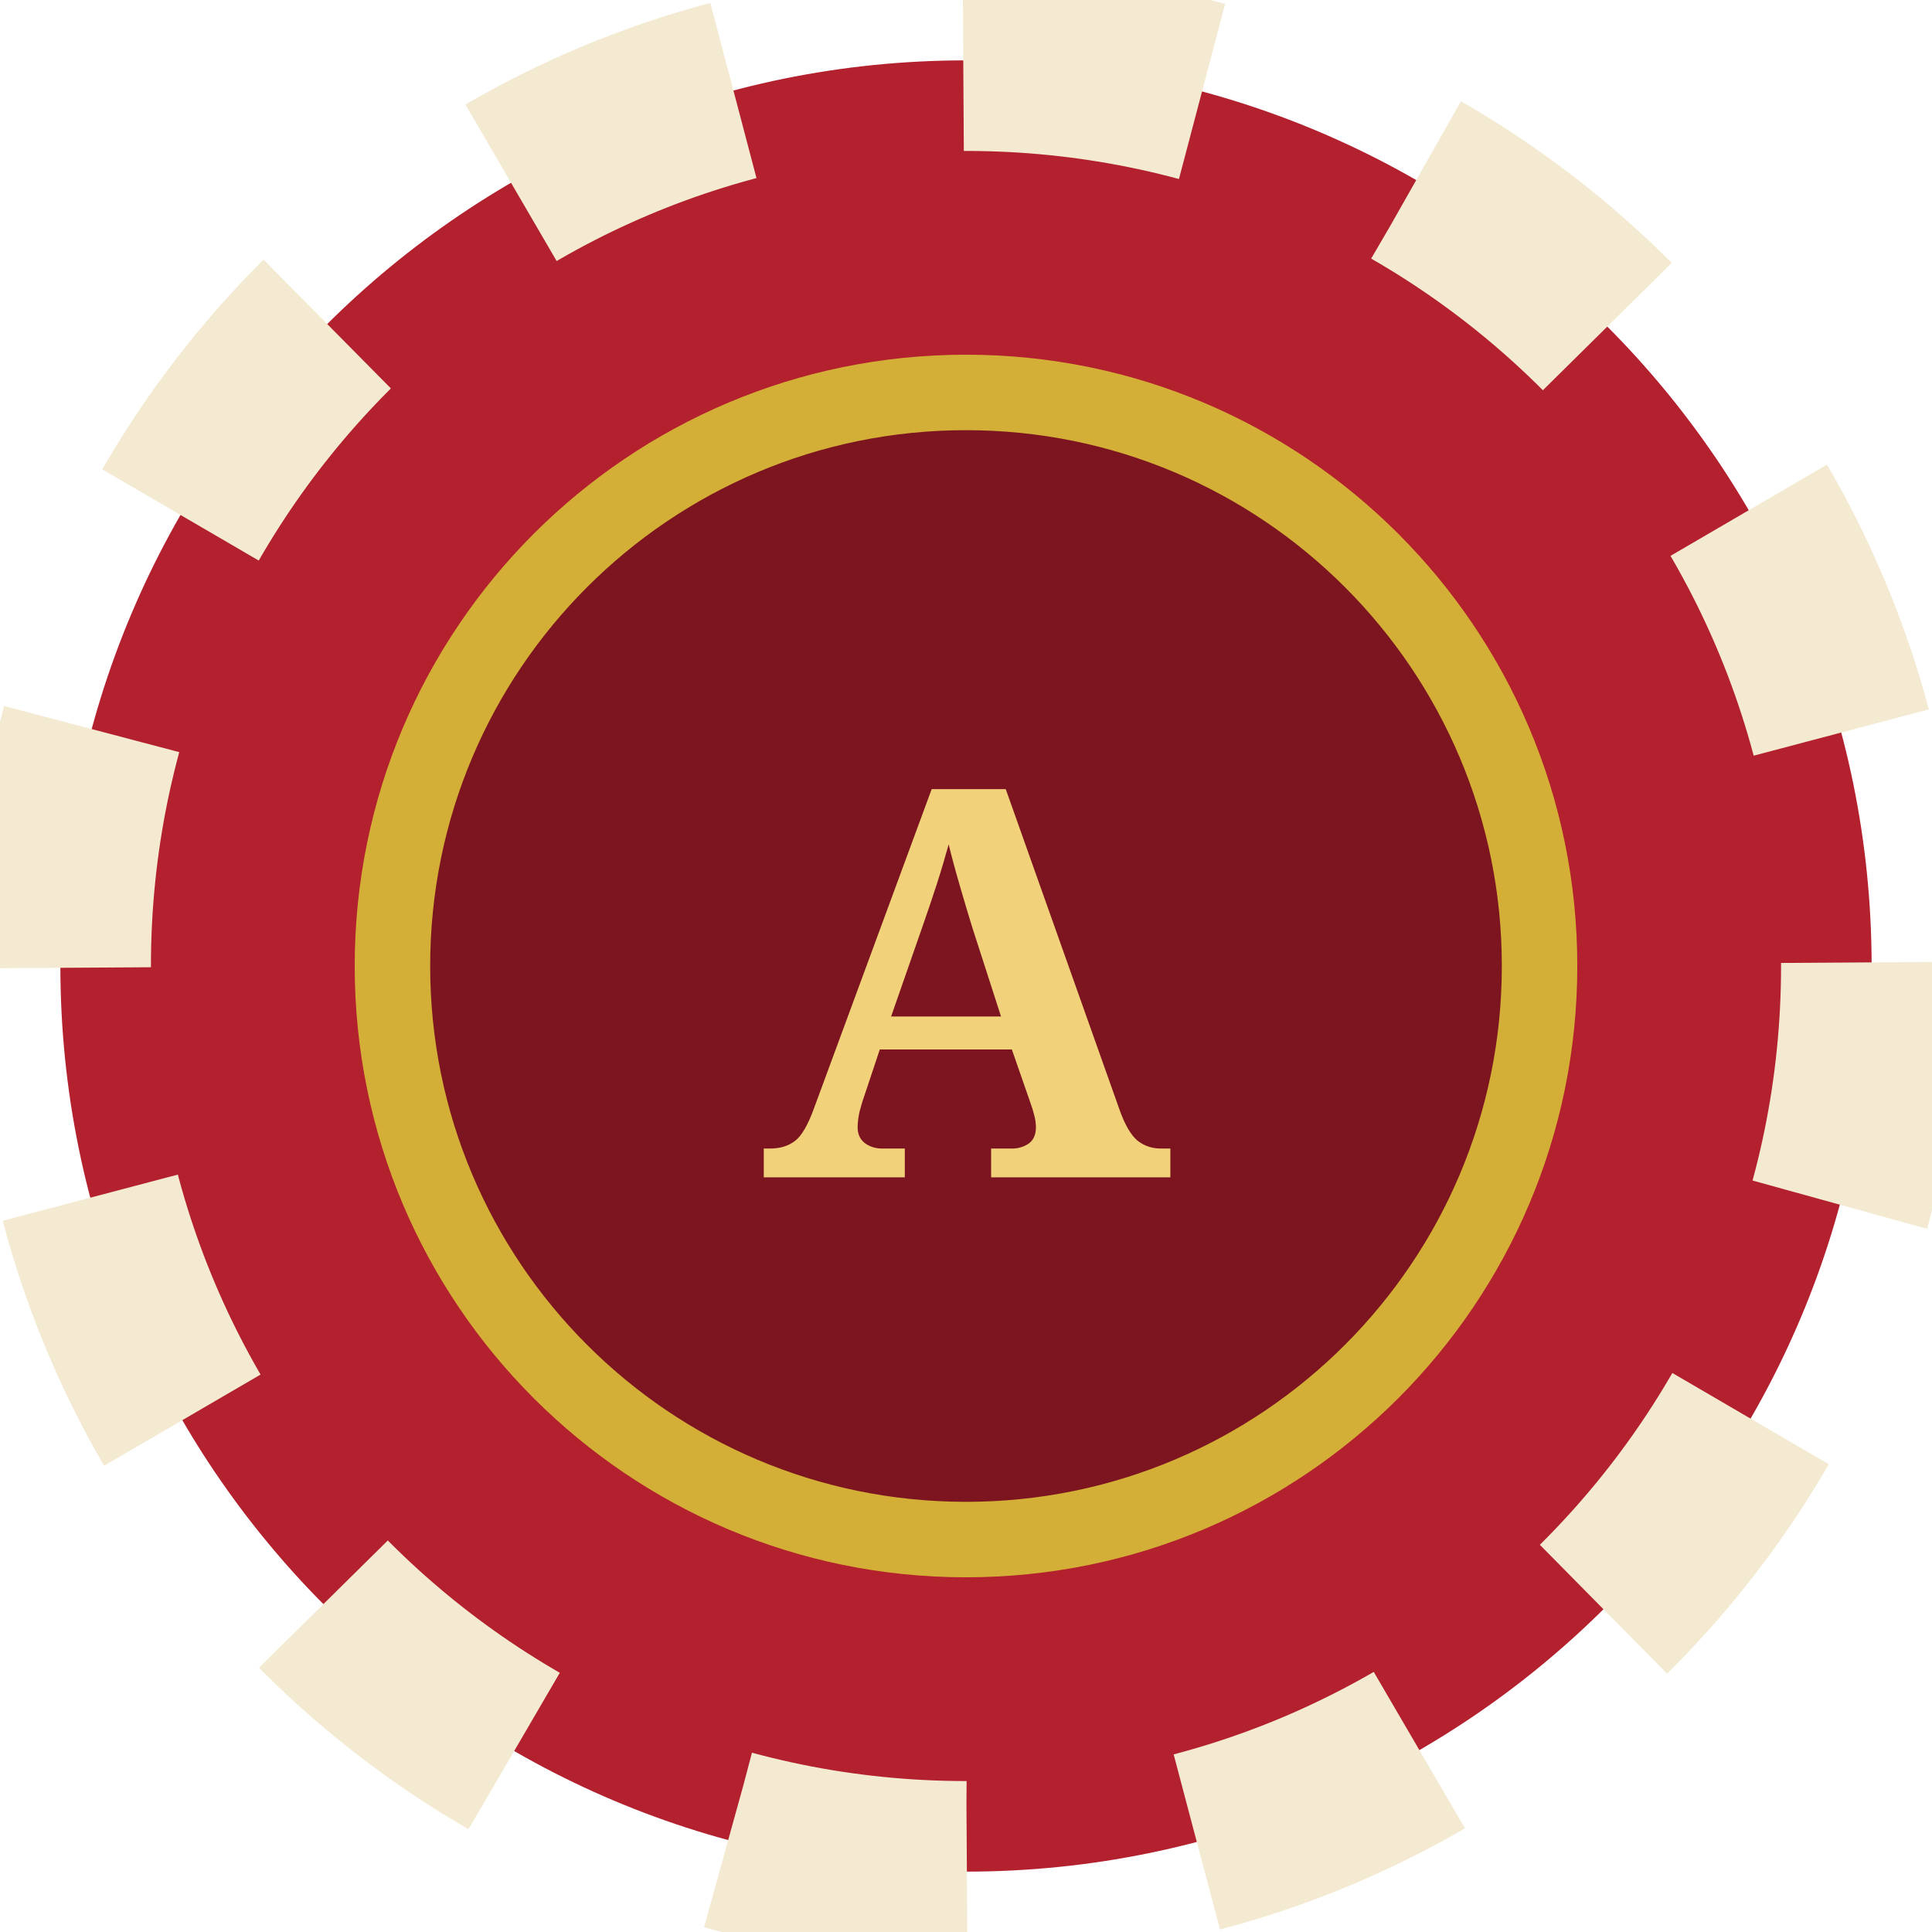
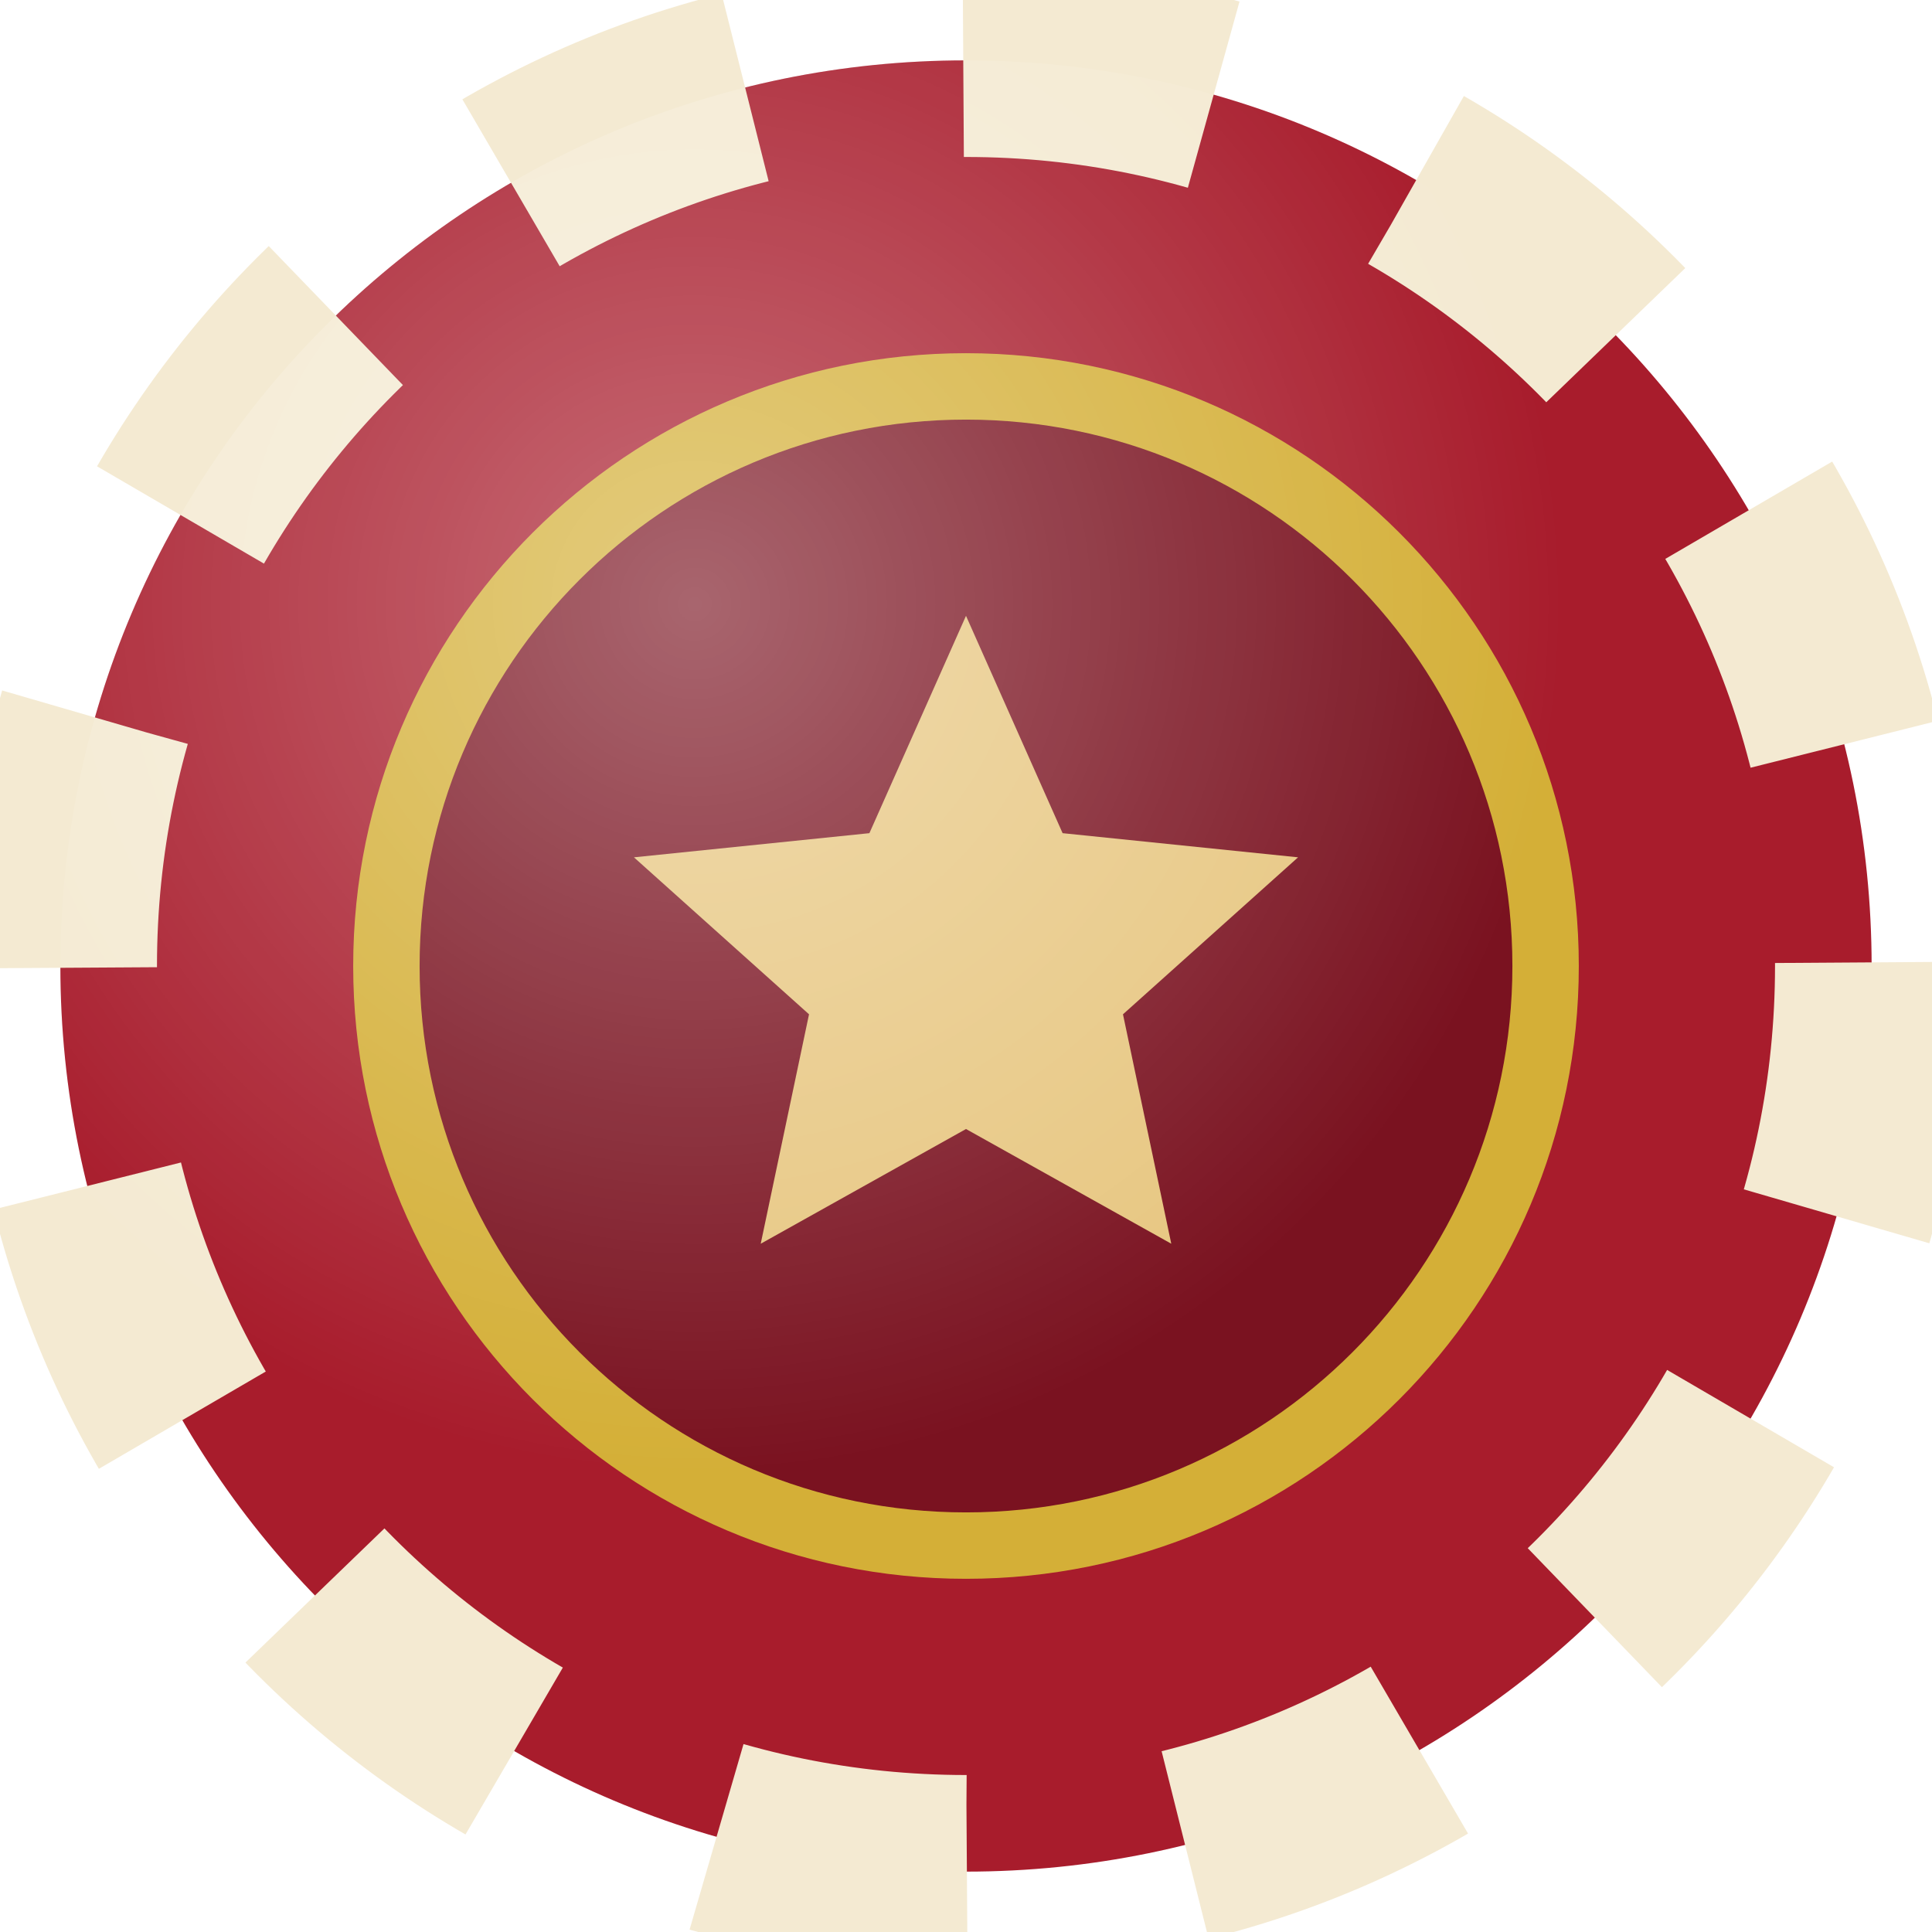
- <svg xmlns="http://www.w3.org/2000/svg" viewBox="0 0 64 64">
-   <circle cx="32" cy="32" r="30" fill="#b3202e" />
-   <circle cx="32" cy="32" r="30" fill="none" stroke="#f4ead2" stroke-width="6" stroke-dasharray="8 7.7" />
-   <circle cx="32" cy="32" r="19" fill="#7d1520" stroke="#d4af37" stroke-width="2.5" />
-   <text x="32" y="39" font-family="Georgia,serif" font-size="18" font-weight="700" text-anchor="middle" fill="#f1d27a">A</text>
+ <svg xmlns="http://www.w3.org/2000/svg" viewBox="0 0 32 32">
+   <defs>
+     <radialGradient id="g" cx="35%" cy="30%" r="80%">
+       <stop offset="0%" stop-color="#fff" stop-opacity="0.35" />
+       <stop offset="60%" stop-color="#fff" stop-opacity="0" />
+     </radialGradient>
+   </defs>
+   <circle cx="16" cy="16" r="15" fill="#a81c2c" />
+   <circle cx="16" cy="16" r="15" fill="none" stroke="#f4ead2" stroke-width="3.2" stroke-dasharray="4.2 3.65" />
+   <circle cx="16" cy="16" r="9.6" fill="#7a1220" stroke="#d4af37" stroke-width="1.1" />
+   <path d="M16 10.2l1.6 3.6 3.9.4-2.9 2.6.8 3.8L16 18.7l-3.4 1.9.8-3.8-2.9-2.6 3.9-.4z" fill="#f0d688" opacity="0.92" />
+   <circle cx="16" cy="16" r="15" fill="url(#g)" />
</svg>
